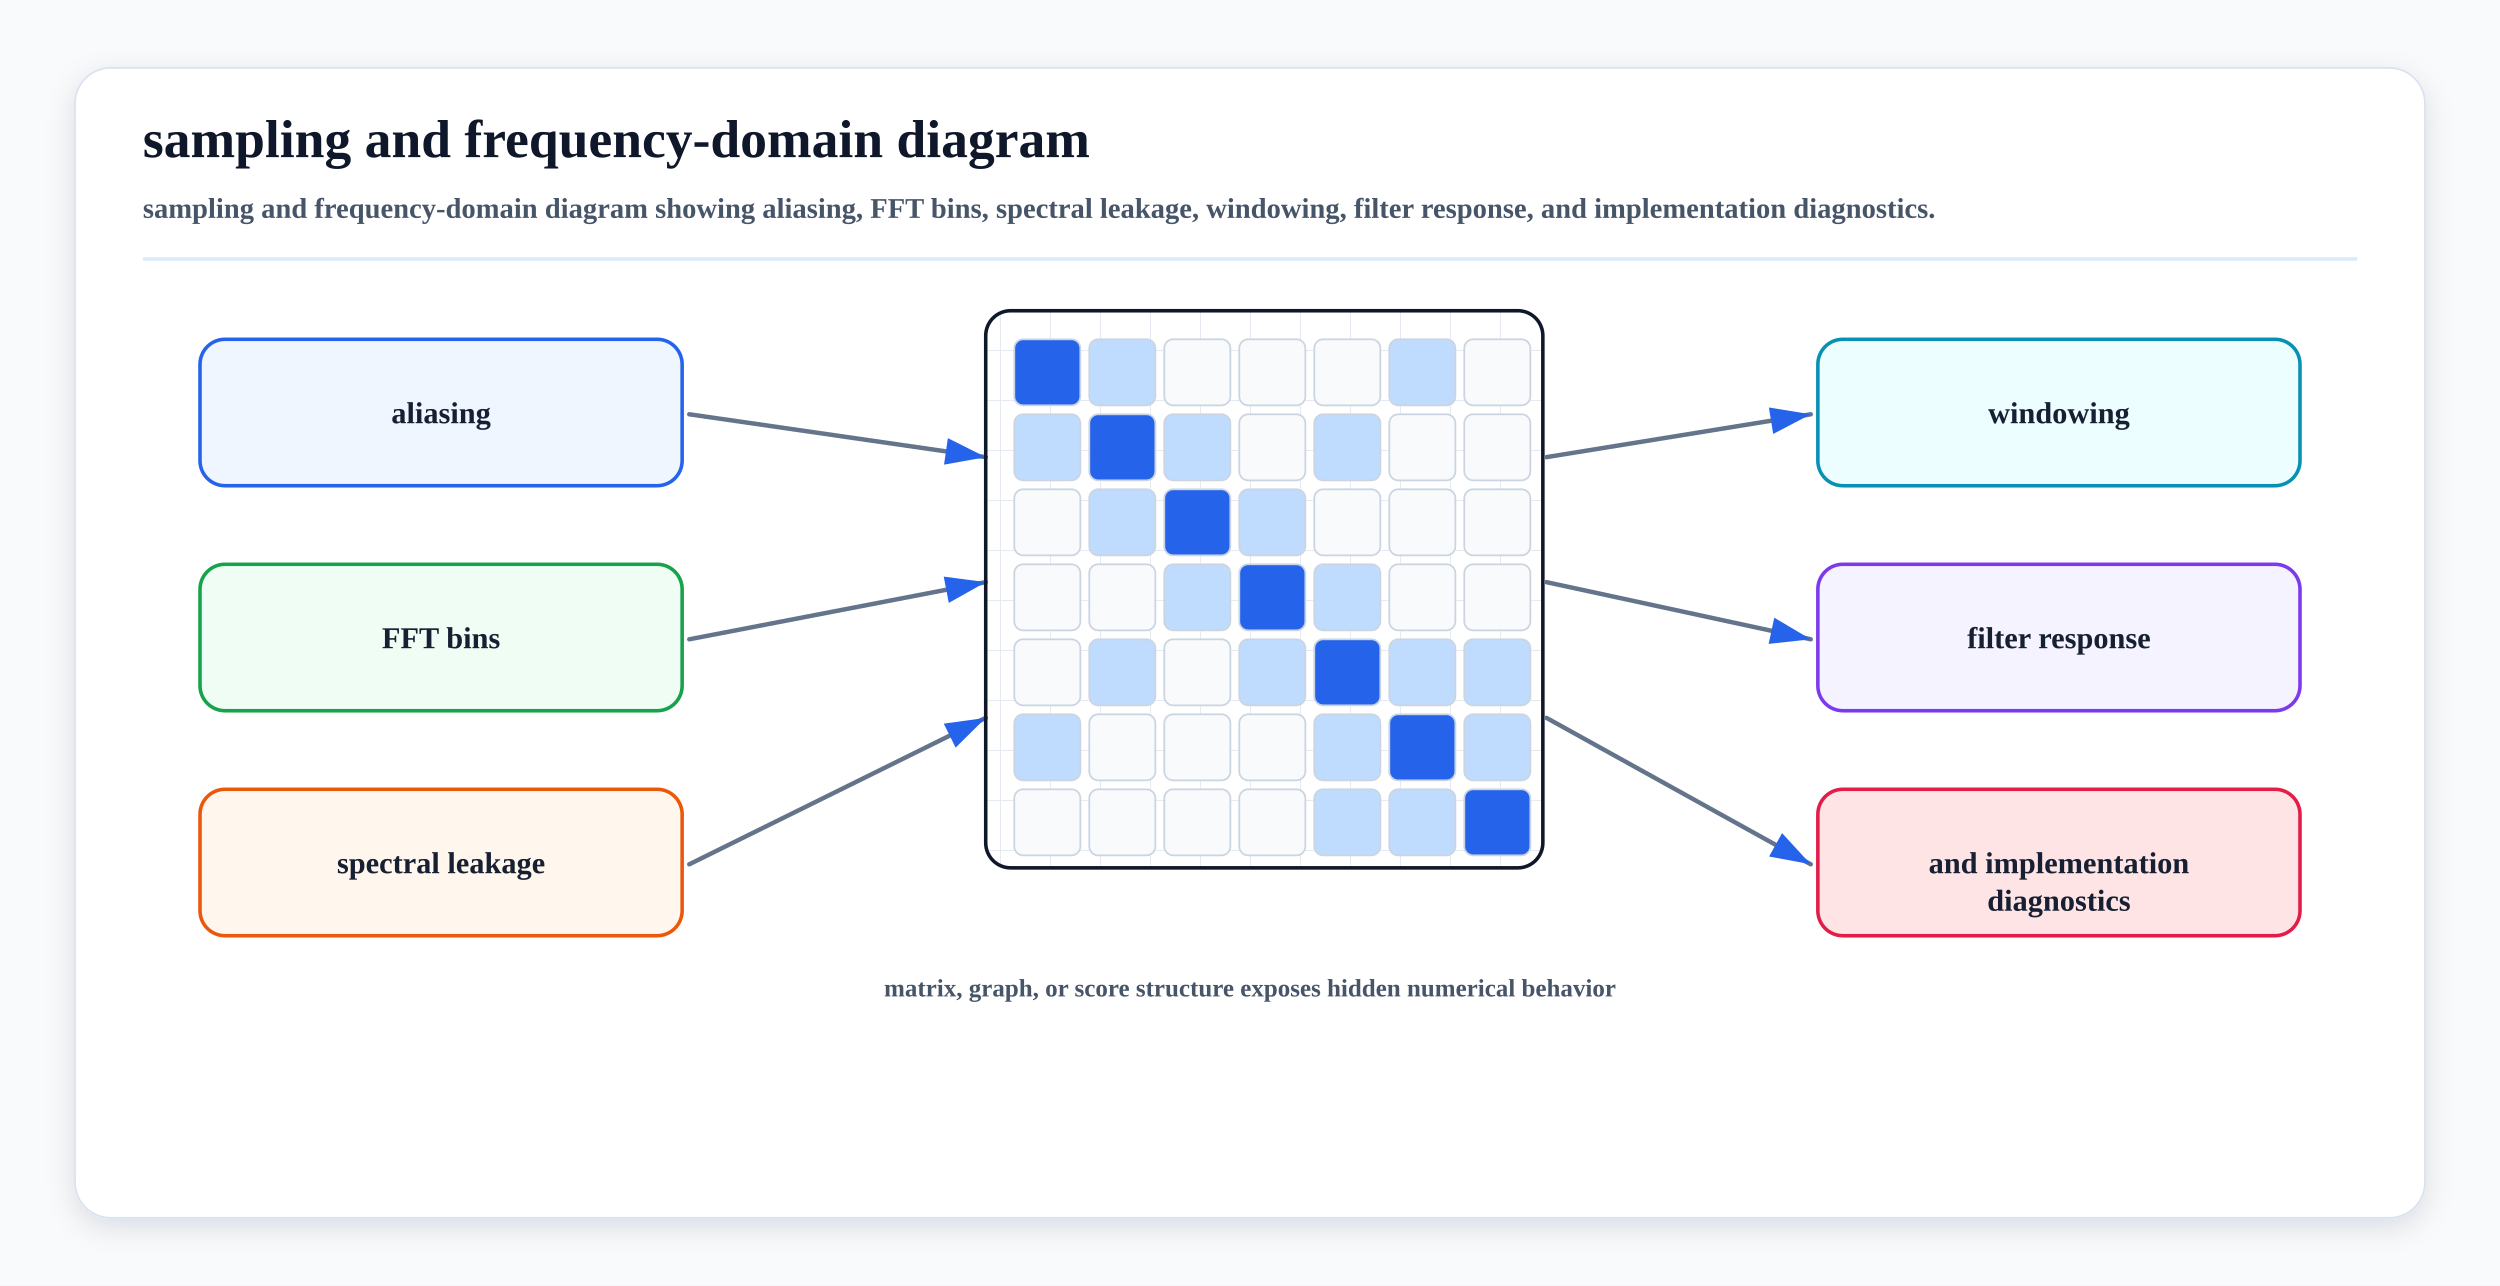
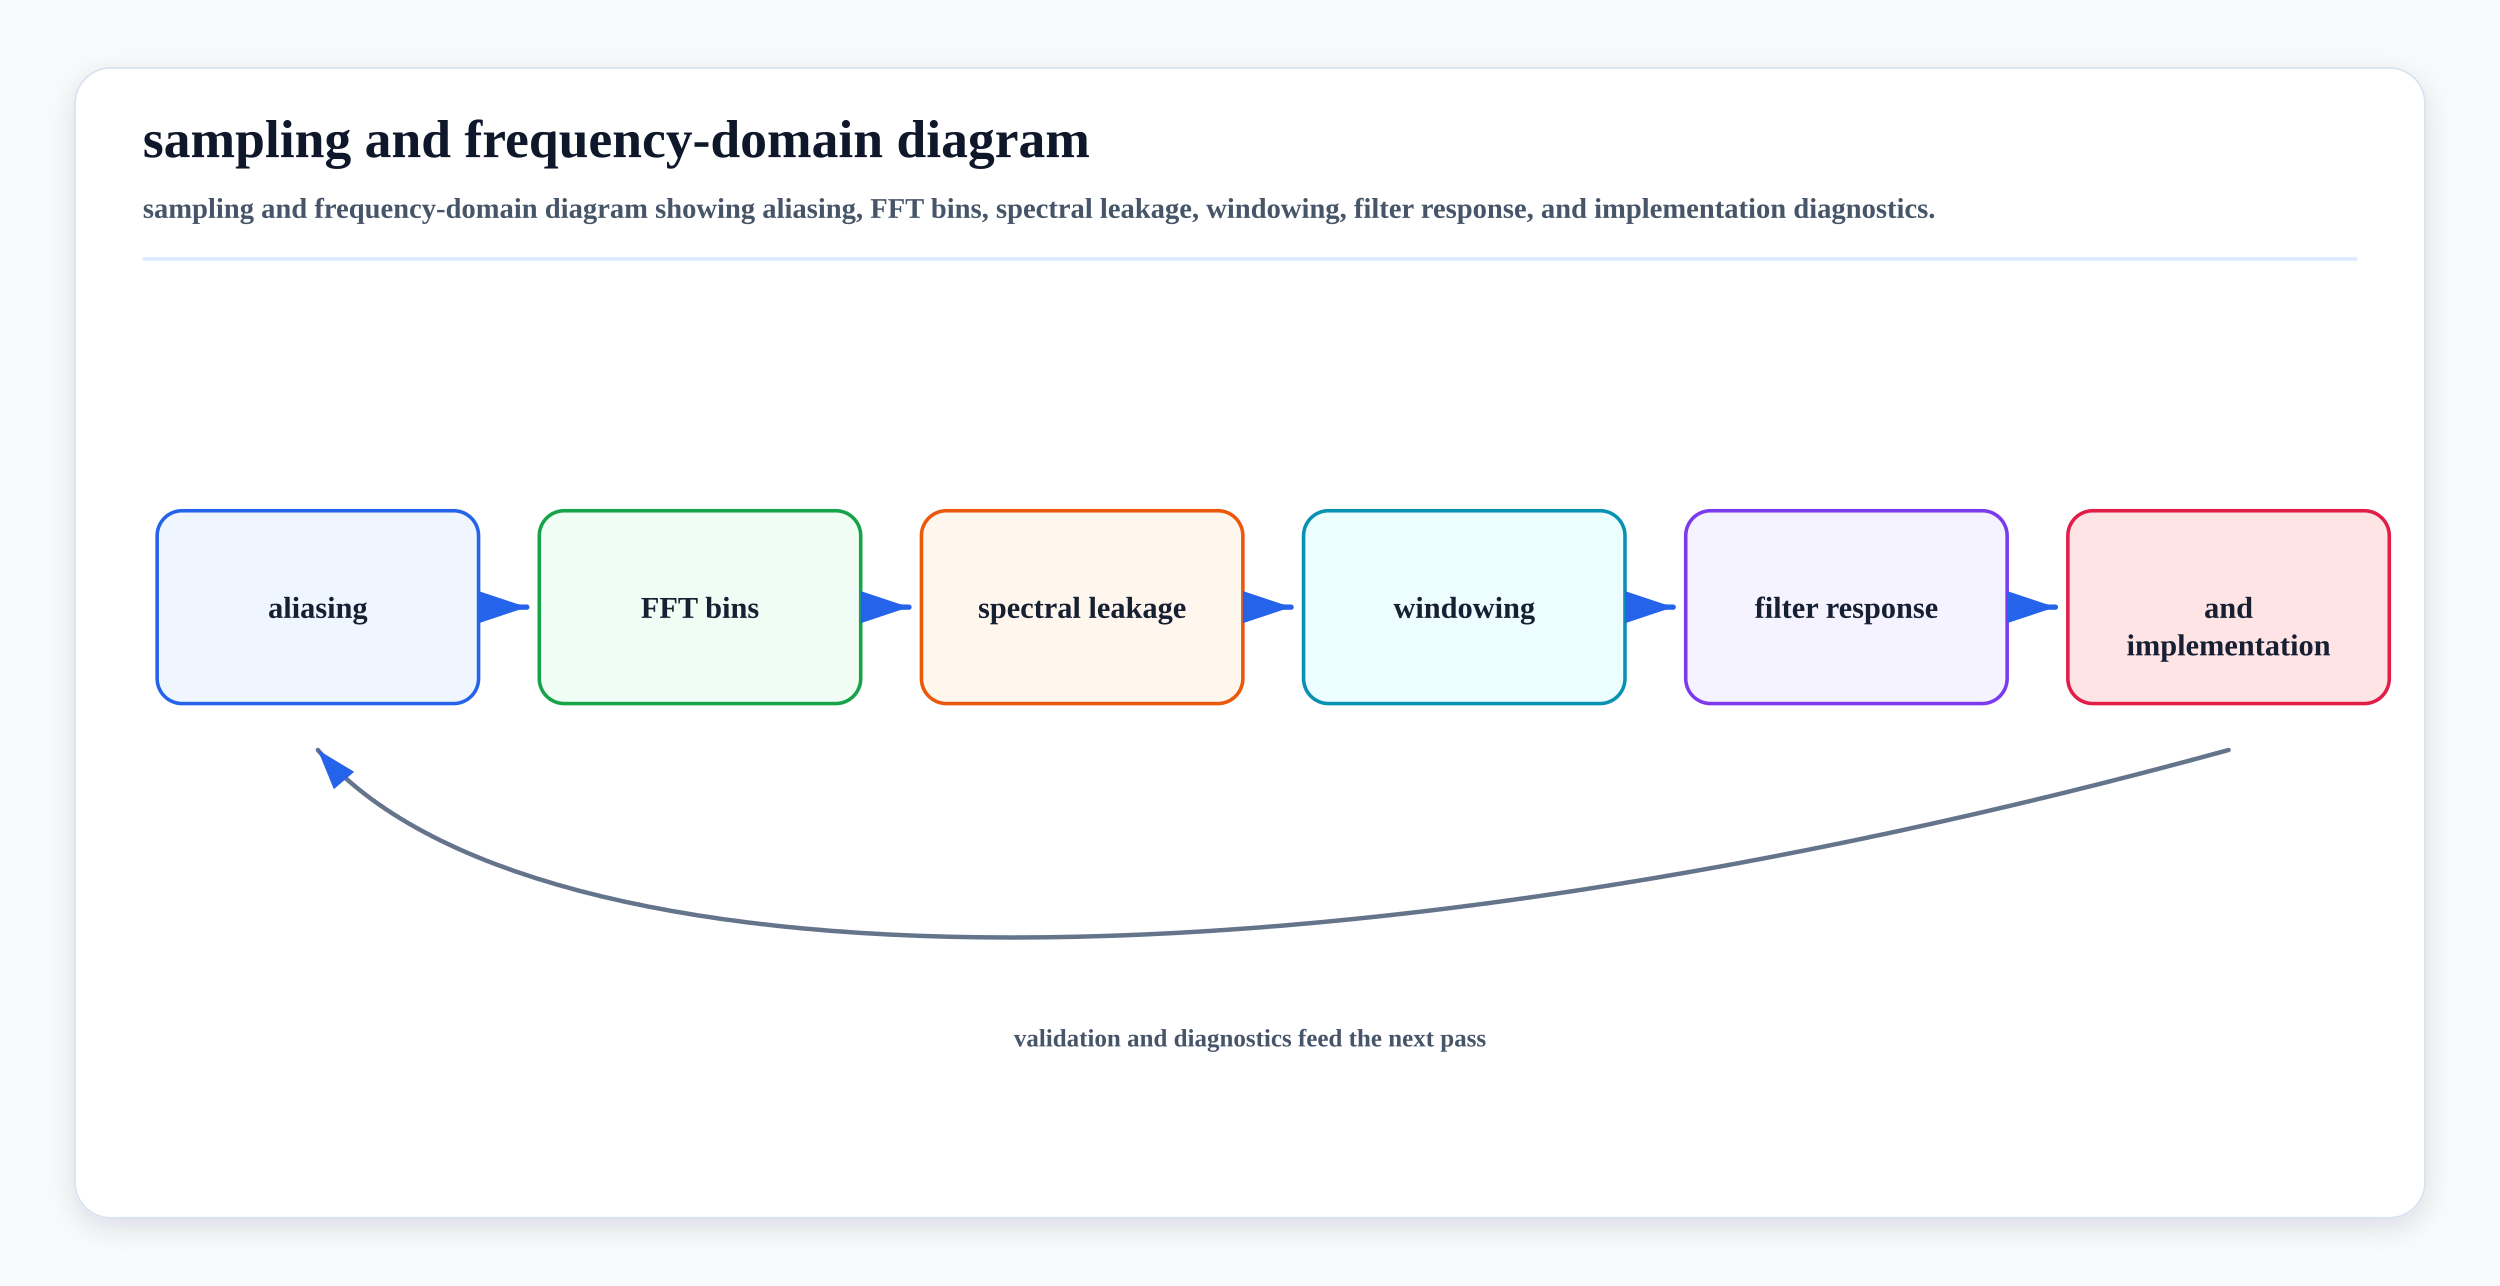
- <svg xmlns="http://www.w3.org/2000/svg" width="1400" height="720" viewBox="0 0 1400 720" role="img" aria-labelledby="title desc">
+ <svg xmlns="http://www.w3.org/2000/svg" width="1400" height="720" viewBox="0 0 1400 720" role="img" aria-labelledby="title desc" data-diagram-kind="signal-processing-chain">
  <defs>
    <marker id="arrow" markerWidth="12" markerHeight="12" refX="9" refY="3" orient="auto" markerUnits="strokeWidth">
      <path d="M0,0 L0,6 L9,3 z" fill="#2563eb" />
    </marker>
    <filter id="shadow" x="-10%" y="-10%" width="120%" height="120%">
      <feDropShadow dx="0" dy="5" stdDeviation="8" flood-color="#0f172a" flood-opacity="0.12" />
    </filter>
    <pattern id="grid" width="28" height="28" patternUnits="userSpaceOnUse">
      <path d="M28 0H0V28" fill="none" stroke="#e2e8f0" stroke-width="1" />
    </pattern>
  </defs>
  <rect width="1400" height="720" fill="#f8fafc" />
  <rect x="42" y="38" width="1316" height="644" rx="20" fill="#ffffff" stroke="#d9e2ef" filter="url(#shadow)" />
  <text x="80" y="88" font-size="30" font-weight="800" fill="#0f172a">sampling and frequency-domain diagram</text>
  <text x="80" y="122" font-size="16" font-weight="600" fill="#475569">sampling and frequency-domain diagram showing aliasing, FFT bins, spectral leakage, windowing, filter response, and implementation diagnostics.</text>
  <rect x="80" y="144" width="1240" height="2" fill="#dbeafe" />
-   <rect x="112" y="190" width="270" height="82" rx="14" fill="#eff6ff" stroke="#2563eb" stroke-width="2" />
-   <text x="247" y="237" text-anchor="middle" font-size="17" font-weight="700" fill="#172033">aliasing</text>
-   <rect x="112" y="316" width="270" height="82" rx="14" fill="#f0fdf4" stroke="#16a34a" stroke-width="2" />
-   <text x="247" y="363" text-anchor="middle" font-size="17" font-weight="700" fill="#172033">FFT bins</text>
-   <rect x="112" y="442" width="270" height="82" rx="14" fill="#fff7ed" stroke="#ea580c" stroke-width="2" />
-   <text x="247" y="489" text-anchor="middle" font-size="17" font-weight="700" fill="#172033">spectral leakage</text>
-   <line x1="386" y1="232" x2="552" y2="256" stroke="#64748b" stroke-width="2.5" stroke-linecap="round" marker-end="url(#arrow)" />
-   <line x1="386" y1="358" x2="552" y2="326" stroke="#64748b" stroke-width="2.5" stroke-linecap="round" marker-end="url(#arrow)" />
-   <line x1="386" y1="484" x2="552" y2="402" stroke="#64748b" stroke-width="2.5" stroke-linecap="round" marker-end="url(#arrow)" />
-   <rect x="552" y="174" width="312" height="312" rx="14" fill="url(#grid)" stroke="#0f172a" stroke-width="2" />
-   <rect x="568" y="190" width="37" height="37" rx="5" fill="#2563eb" stroke="#cbd5e1" />
-   <rect x="610" y="190" width="37" height="37" rx="5" fill="#bfdbfe" stroke="#cbd5e1" />
-   <rect x="652" y="190" width="37" height="37" rx="5" fill="#f8fafc" stroke="#cbd5e1" />
-   <rect x="694" y="190" width="37" height="37" rx="5" fill="#f8fafc" stroke="#cbd5e1" />
-   <rect x="736" y="190" width="37" height="37" rx="5" fill="#f8fafc" stroke="#cbd5e1" />
-   <rect x="778" y="190" width="37" height="37" rx="5" fill="#bfdbfe" stroke="#cbd5e1" />
-   <rect x="820" y="190" width="37" height="37" rx="5" fill="#f8fafc" stroke="#cbd5e1" />
-   <rect x="568" y="232" width="37" height="37" rx="5" fill="#bfdbfe" stroke="#cbd5e1" />
-   <rect x="610" y="232" width="37" height="37" rx="5" fill="#2563eb" stroke="#cbd5e1" />
-   <rect x="652" y="232" width="37" height="37" rx="5" fill="#bfdbfe" stroke="#cbd5e1" />
-   <rect x="694" y="232" width="37" height="37" rx="5" fill="#f8fafc" stroke="#cbd5e1" />
-   <rect x="736" y="232" width="37" height="37" rx="5" fill="#bfdbfe" stroke="#cbd5e1" />
-   <rect x="778" y="232" width="37" height="37" rx="5" fill="#f8fafc" stroke="#cbd5e1" />
-   <rect x="820" y="232" width="37" height="37" rx="5" fill="#f8fafc" stroke="#cbd5e1" />
-   <rect x="568" y="274" width="37" height="37" rx="5" fill="#f8fafc" stroke="#cbd5e1" />
-   <rect x="610" y="274" width="37" height="37" rx="5" fill="#bfdbfe" stroke="#cbd5e1" />
-   <rect x="652" y="274" width="37" height="37" rx="5" fill="#2563eb" stroke="#cbd5e1" />
-   <rect x="694" y="274" width="37" height="37" rx="5" fill="#bfdbfe" stroke="#cbd5e1" />
-   <rect x="736" y="274" width="37" height="37" rx="5" fill="#f8fafc" stroke="#cbd5e1" />
-   <rect x="778" y="274" width="37" height="37" rx="5" fill="#f8fafc" stroke="#cbd5e1" />
-   <rect x="820" y="274" width="37" height="37" rx="5" fill="#f8fafc" stroke="#cbd5e1" />
-   <rect x="568" y="316" width="37" height="37" rx="5" fill="#f8fafc" stroke="#cbd5e1" />
-   <rect x="610" y="316" width="37" height="37" rx="5" fill="#f8fafc" stroke="#cbd5e1" />
-   <rect x="652" y="316" width="37" height="37" rx="5" fill="#bfdbfe" stroke="#cbd5e1" />
-   <rect x="694" y="316" width="37" height="37" rx="5" fill="#2563eb" stroke="#cbd5e1" />
-   <rect x="736" y="316" width="37" height="37" rx="5" fill="#bfdbfe" stroke="#cbd5e1" />
-   <rect x="778" y="316" width="37" height="37" rx="5" fill="#f8fafc" stroke="#cbd5e1" />
-   <rect x="820" y="316" width="37" height="37" rx="5" fill="#f8fafc" stroke="#cbd5e1" />
-   <rect x="568" y="358" width="37" height="37" rx="5" fill="#f8fafc" stroke="#cbd5e1" />
-   <rect x="610" y="358" width="37" height="37" rx="5" fill="#bfdbfe" stroke="#cbd5e1" />
-   <rect x="652" y="358" width="37" height="37" rx="5" fill="#f8fafc" stroke="#cbd5e1" />
-   <rect x="694" y="358" width="37" height="37" rx="5" fill="#bfdbfe" stroke="#cbd5e1" />
-   <rect x="736" y="358" width="37" height="37" rx="5" fill="#2563eb" stroke="#cbd5e1" />
-   <rect x="778" y="358" width="37" height="37" rx="5" fill="#bfdbfe" stroke="#cbd5e1" />
-   <rect x="820" y="358" width="37" height="37" rx="5" fill="#bfdbfe" stroke="#cbd5e1" />
-   <rect x="568" y="400" width="37" height="37" rx="5" fill="#bfdbfe" stroke="#cbd5e1" />
-   <rect x="610" y="400" width="37" height="37" rx="5" fill="#f8fafc" stroke="#cbd5e1" />
-   <rect x="652" y="400" width="37" height="37" rx="5" fill="#f8fafc" stroke="#cbd5e1" />
-   <rect x="694" y="400" width="37" height="37" rx="5" fill="#f8fafc" stroke="#cbd5e1" />
-   <rect x="736" y="400" width="37" height="37" rx="5" fill="#bfdbfe" stroke="#cbd5e1" />
-   <rect x="778" y="400" width="37" height="37" rx="5" fill="#2563eb" stroke="#cbd5e1" />
-   <rect x="820" y="400" width="37" height="37" rx="5" fill="#bfdbfe" stroke="#cbd5e1" />
-   <rect x="568" y="442" width="37" height="37" rx="5" fill="#f8fafc" stroke="#cbd5e1" />
-   <rect x="610" y="442" width="37" height="37" rx="5" fill="#f8fafc" stroke="#cbd5e1" />
-   <rect x="652" y="442" width="37" height="37" rx="5" fill="#f8fafc" stroke="#cbd5e1" />
-   <rect x="694" y="442" width="37" height="37" rx="5" fill="#f8fafc" stroke="#cbd5e1" />
-   <rect x="736" y="442" width="37" height="37" rx="5" fill="#bfdbfe" stroke="#cbd5e1" />
-   <rect x="778" y="442" width="37" height="37" rx="5" fill="#bfdbfe" stroke="#cbd5e1" />
-   <rect x="820" y="442" width="37" height="37" rx="5" fill="#2563eb" stroke="#cbd5e1" />
-   <line x1="866" y1="256" x2="1014" y2="232" stroke="#64748b" stroke-width="2.5" stroke-linecap="round" marker-end="url(#arrow)" />
-   <line x1="866" y1="326" x2="1014" y2="358" stroke="#64748b" stroke-width="2.5" stroke-linecap="round" marker-end="url(#arrow)" />
-   <line x1="866" y1="402" x2="1014" y2="484" stroke="#64748b" stroke-width="2.5" stroke-linecap="round" marker-end="url(#arrow)" />
-   <rect x="1018" y="190" width="270" height="82" rx="14" fill="#ecfeff" stroke="#0891b2" stroke-width="2" />
-   <text x="1153" y="237" text-anchor="middle" font-size="17" font-weight="700" fill="#172033">windowing</text>
-   <rect x="1018" y="316" width="270" height="82" rx="14" fill="#f5f3ff" stroke="#7c3aed" stroke-width="2" />
-   <text x="1153" y="363" text-anchor="middle" font-size="17" font-weight="700" fill="#172033">filter response</text>
-   <rect x="1018" y="442" width="270" height="82" rx="14" fill="#ffe4e6" stroke="#e11d48" stroke-width="2" />
-   <text x="1153" y="489" text-anchor="middle" font-size="17" font-weight="700" fill="#172033">and implementation</text>
-   <text x="1153" y="510" text-anchor="middle" font-size="17" font-weight="700" fill="#172033">diagnostics</text>
-   <text x="700" y="558" text-anchor="middle" font-size="14" font-weight="600" fill="#475569">matrix, graph, or score structure exposes hidden numerical behavior</text>
+   <rect x="88" y="286" width="180" height="108" rx="14" fill="#eff6ff" stroke="#2563eb" stroke-width="2" />
+   <text x="178" y="346" text-anchor="middle" font-size="17" font-weight="700" fill="#172033">aliasing</text>
+   <line x1="271" y1="340" x2="295" y2="340" stroke="#2563eb" stroke-width="3" stroke-linecap="round" marker-end="url(#arrow)" />
+   <rect x="302" y="286" width="180" height="108" rx="14" fill="#f0fdf4" stroke="#16a34a" stroke-width="2" />
+   <text x="392" y="346" text-anchor="middle" font-size="17" font-weight="700" fill="#172033">FFT bins</text>
+   <line x1="485" y1="340" x2="509" y2="340" stroke="#2563eb" stroke-width="3" stroke-linecap="round" marker-end="url(#arrow)" />
+   <rect x="516" y="286" width="180" height="108" rx="14" fill="#fff7ed" stroke="#ea580c" stroke-width="2" />
+   <text x="606" y="346" text-anchor="middle" font-size="17" font-weight="700" fill="#172033">spectral leakage</text>
+   <line x1="699" y1="340" x2="723" y2="340" stroke="#2563eb" stroke-width="3" stroke-linecap="round" marker-end="url(#arrow)" />
+   <rect x="730" y="286" width="180" height="108" rx="14" fill="#ecfeff" stroke="#0891b2" stroke-width="2" />
+   <text x="820" y="346" text-anchor="middle" font-size="17" font-weight="700" fill="#172033">windowing</text>
+   <line x1="913" y1="340" x2="937" y2="340" stroke="#2563eb" stroke-width="3" stroke-linecap="round" marker-end="url(#arrow)" />
+   <rect x="944" y="286" width="180" height="108" rx="14" fill="#f5f3ff" stroke="#7c3aed" stroke-width="2" />
+   <text x="1034" y="346" text-anchor="middle" font-size="17" font-weight="700" fill="#172033">filter response</text>
+   <line x1="1127" y1="340" x2="1151" y2="340" stroke="#2563eb" stroke-width="3" stroke-linecap="round" marker-end="url(#arrow)" />
+   <rect x="1158" y="286" width="180" height="108" rx="14" fill="#ffe4e6" stroke="#e11d48" stroke-width="2" />
+   <text x="1248" y="346" text-anchor="middle" font-size="17" font-weight="700" fill="#172033">and</text>
+   <text x="1248" y="367" text-anchor="middle" font-size="17" font-weight="700" fill="#172033">implementation</text>
+   <path d="M1248 420 C738 560 298 560 178 420" fill="none" stroke="#64748b" stroke-width="2.5" stroke-linecap="round" stroke-linejoin="round" marker-end="url(#arrow)" />
+   <text x="700" y="586" text-anchor="middle" font-size="14" font-weight="600" fill="#475569">validation and diagnostics feed the next pass</text>
</svg>
